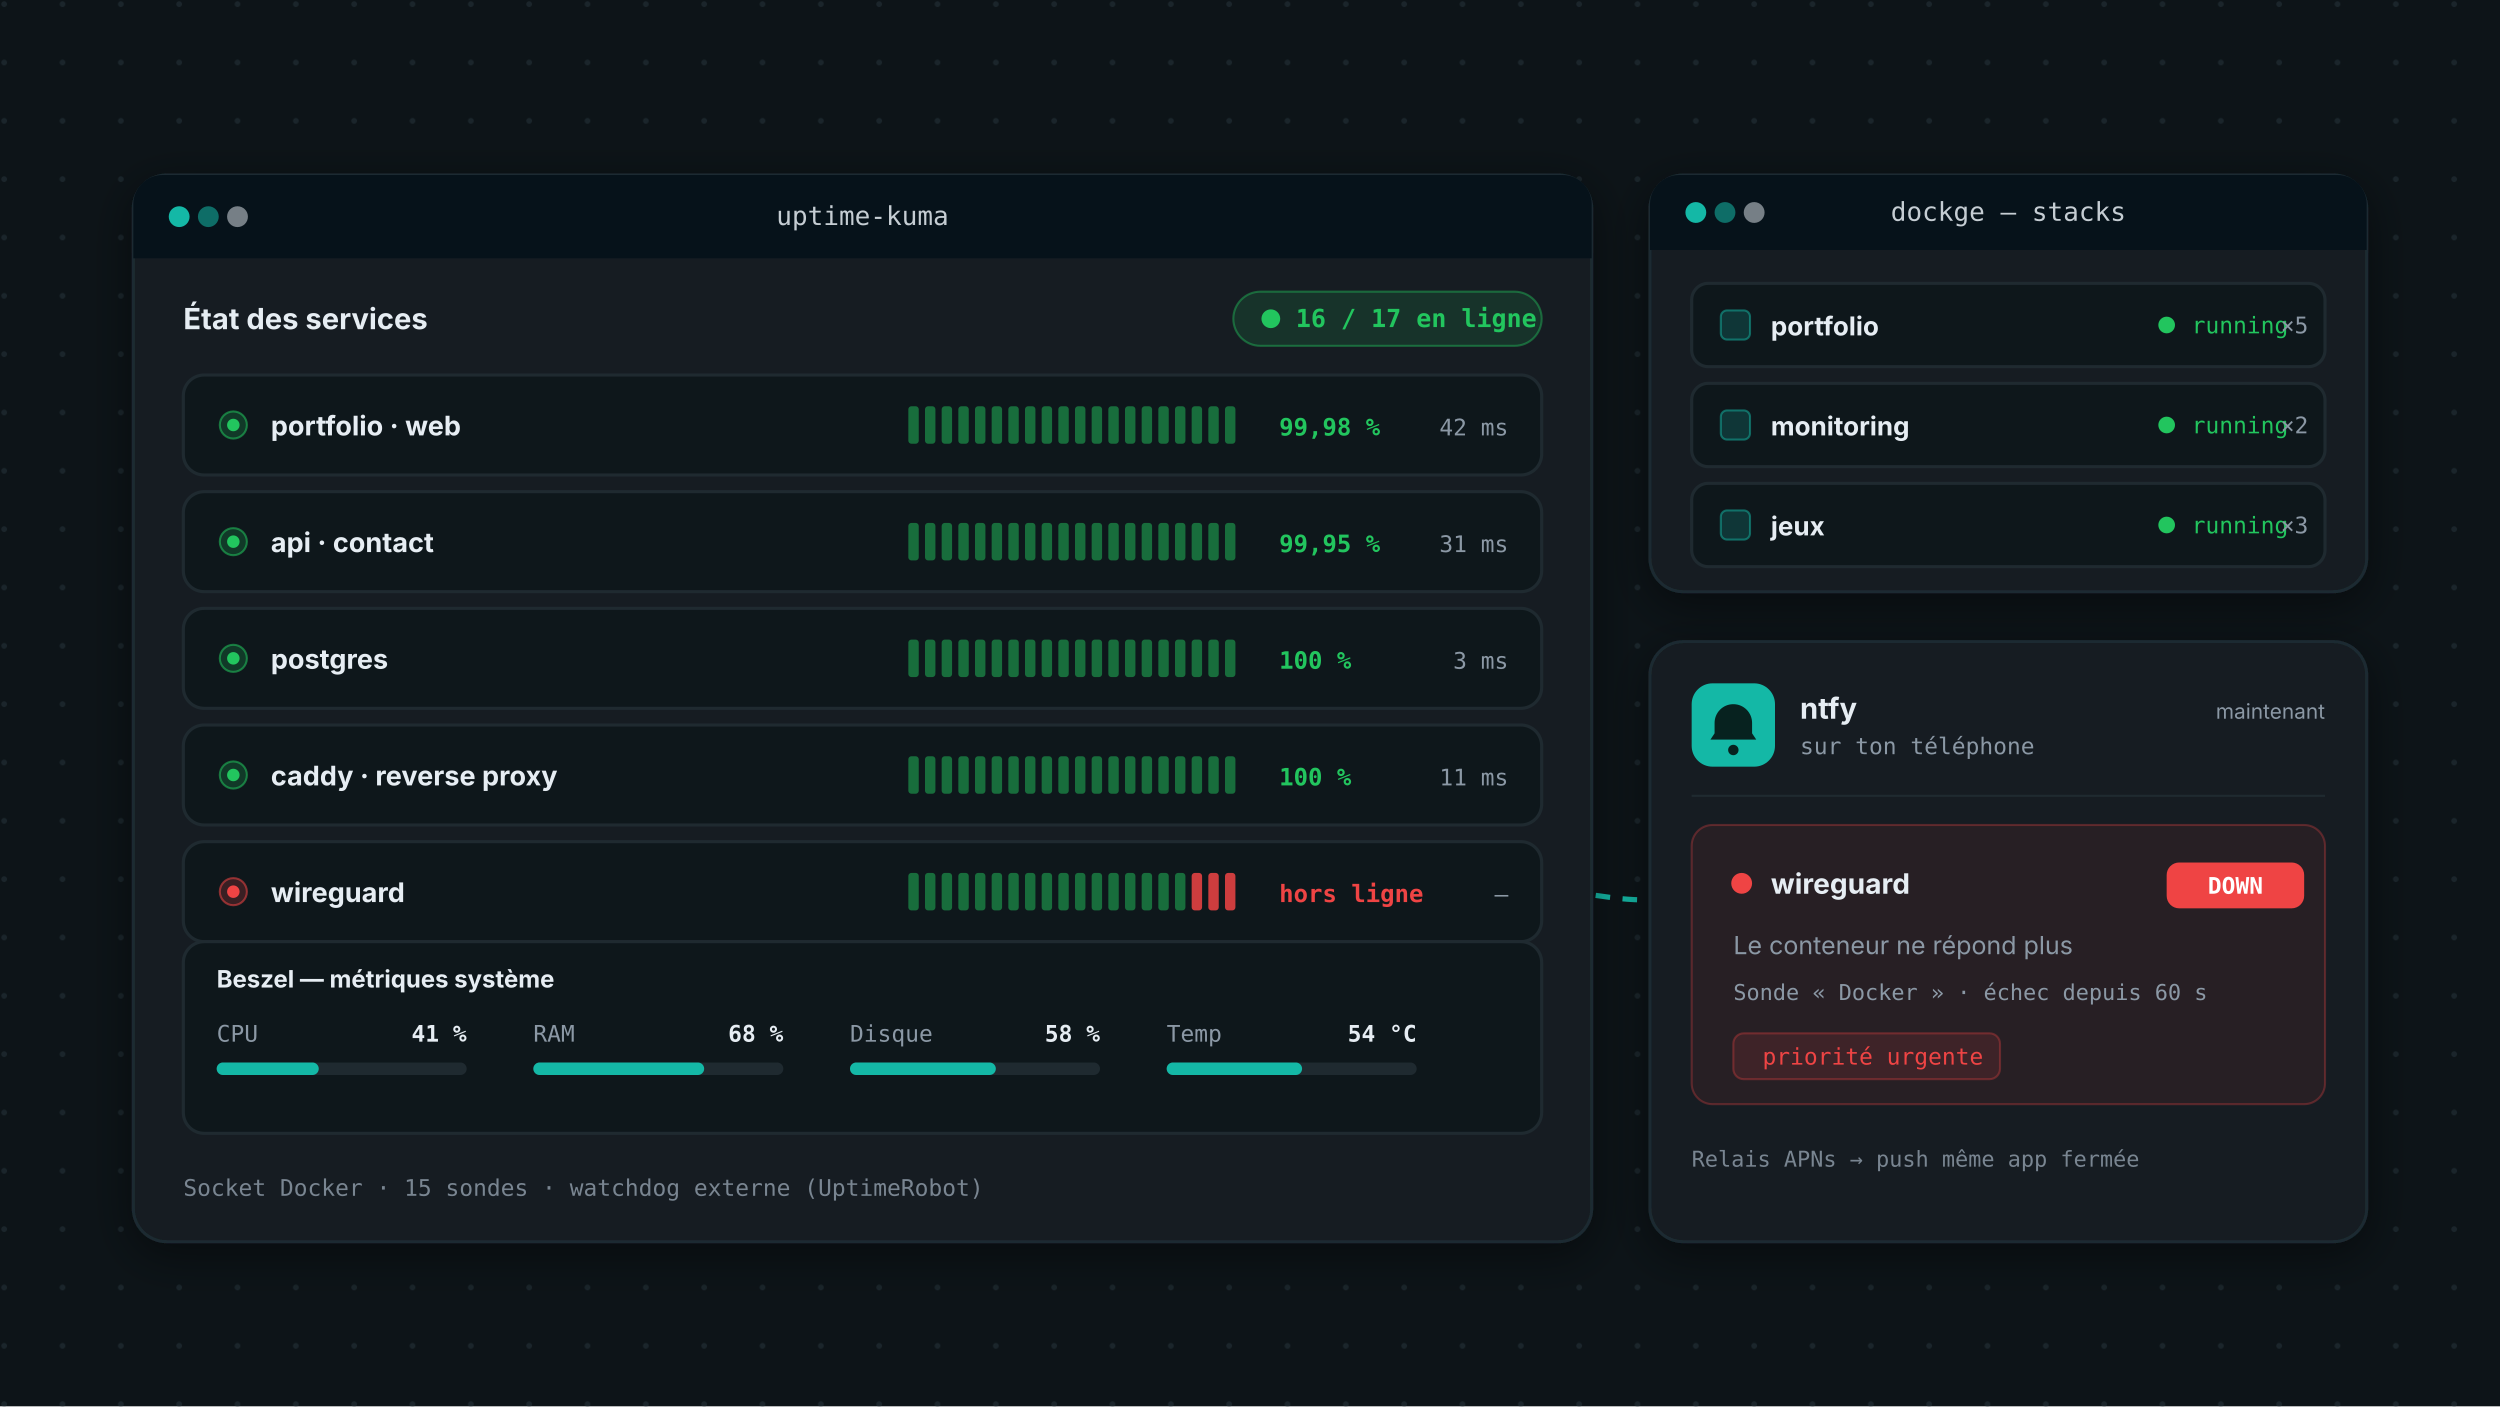
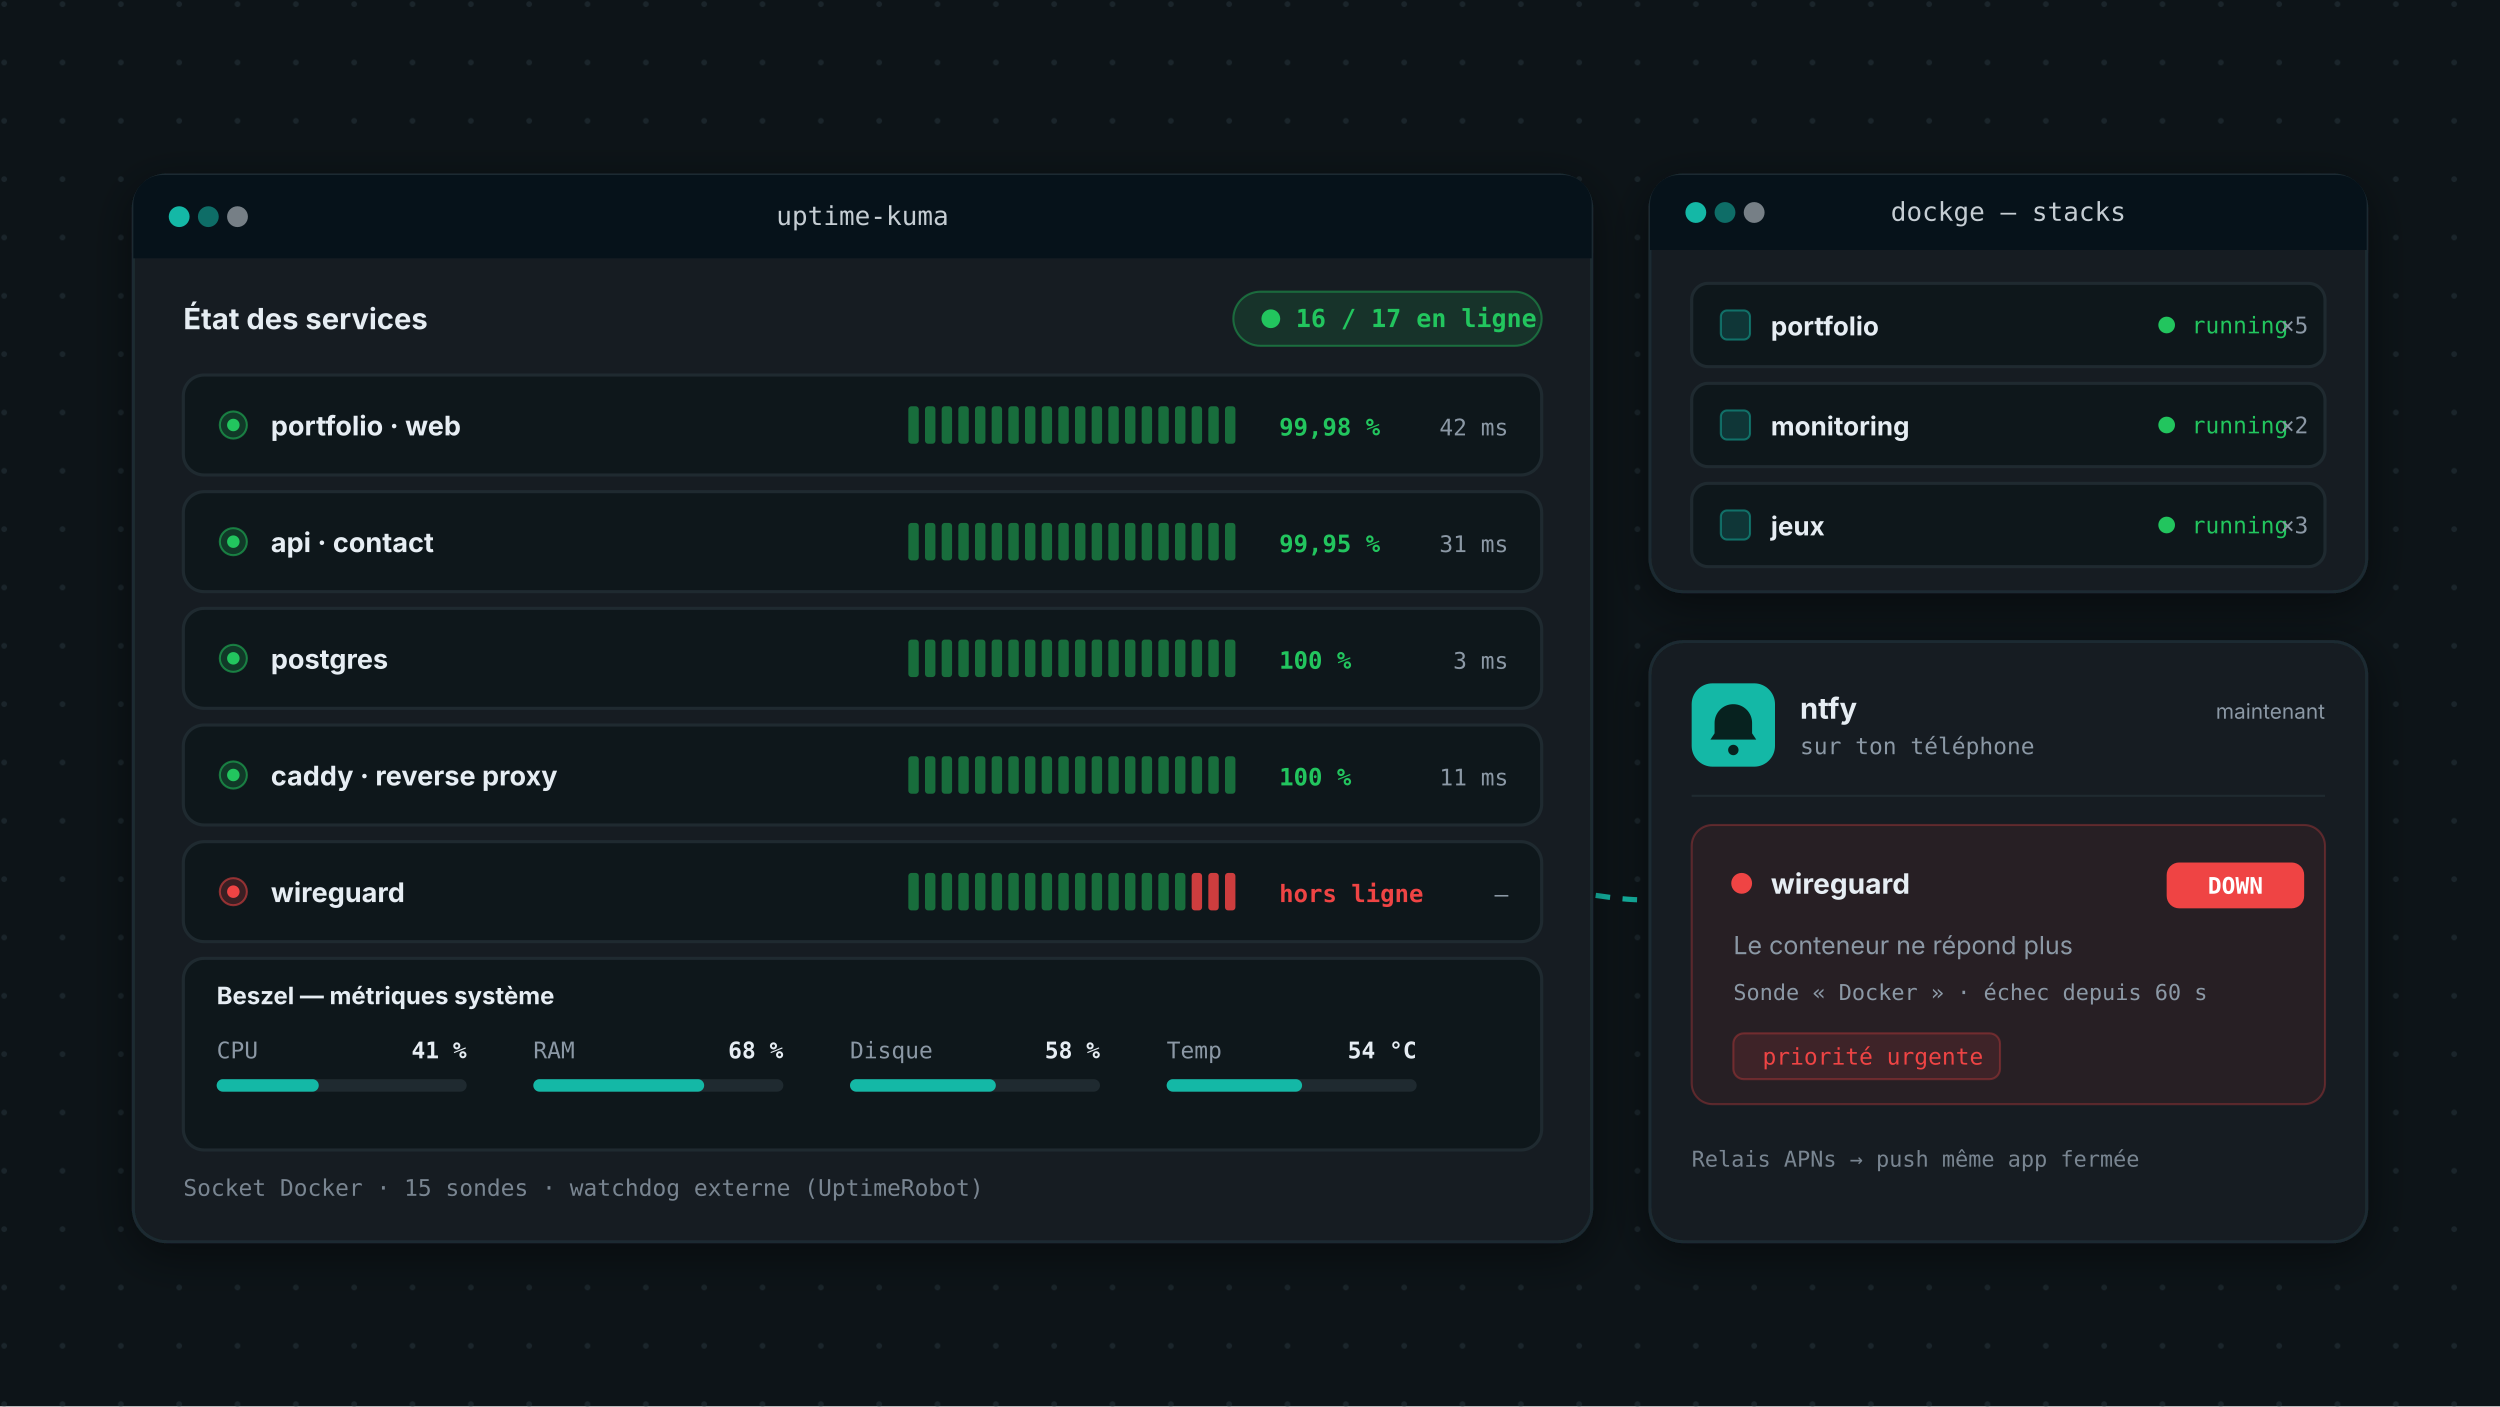
<svg xmlns="http://www.w3.org/2000/svg" width="1200" height="675" viewBox="0 0 1200 675" font-family="'Inter', system-ui, -apple-system, 'Segoe UI', Arial, sans-serif">
  <defs>
    <pattern id="monitoring-dark-fr-dots" width="28" height="28" patternUnits="userSpaceOnUse">
      <circle cx="2" cy="2" r="1.4" fill="#1f2a30" fill-opacity="0.8" />
    </pattern>
    <filter id="monitoring-dark-fr-sh" x="-20%" y="-20%" width="140%" height="160%">
      <feDropShadow dx="0" dy="6" stdDeviation="11" flood-color="#000000" flood-opacity="0.45" />
    </filter>
  </defs>
  <rect width="1200" height="675" fill="#0d1418" />
  <rect width="1200" height="675" fill="url(#monitoring-dark-fr-dots)" />
  <path d="M740 428 C 766 428, 770 432, 792 432" stroke="#14b8a6" stroke-width="2.5" stroke-dasharray="7 6" fill="none" />
  <g filter="url(#monitoring-dark-fr-sh)">
    <rect x="64" y="84" width="700" height="512" rx="16" fill="#121c20" stroke="#1f2a30" stroke-width="1.5" />
  </g>
  <path d="M64 98 a14 14 0 0 1 14 -14 h672 a14 14 0 0 1 14 14 v26 h-700 z" fill="#06121a" />
  <circle cx="86" cy="104" r="5" fill="#14b8a6" />
  <circle cx="100" cy="104" r="5" fill="#14b8a6" fill-opacity="0.55" />
  <circle cx="114" cy="104" r="5" fill="#e6edf3" fill-opacity="0.5" />
  <text x="414" y="108" font-size="12.5" fill="#e6edf3" fill-opacity="0.85" font-weight="normal" font-family="'JetBrains Mono', ui-monospace, SFMono-Regular, Menlo, Consolas, monospace" text-anchor="middle">uptime-kuma</text>
  <text x="88" y="158" font-size="14" fill="#e6edf3" font-weight="bold" font-family="'Inter', system-ui, -apple-system, 'Segoe UI', Arial, sans-serif">État des services</text>
  <rect x="592" y="140" width="148" height="26" rx="13" fill="#22c55e" fill-opacity="0.14" stroke="#22c55e" stroke-opacity="0.42" />
  <circle cx="610" cy="153" r="4.5" fill="#22c55e" />
  <text x="622" y="157" font-size="12" fill="#22c55e" font-weight="bold" font-family="'JetBrains Mono', ui-monospace, SFMono-Regular, Menlo, Consolas, monospace">16 / 17 en ligne</text>
  <g>
    <rect x="88" y="180" width="652" height="48" rx="10" fill="#0e171b" stroke="#1f2a30" stroke-width="1.5" />
  </g>
  <circle cx="112" cy="204" r="6.5" fill="#22c55e" fill-opacity="0.2" stroke="#22c55e" stroke-opacity="0.55" />
  <circle cx="112" cy="204" r="3" fill="#22c55e" />
  <text x="130" y="209" font-size="13" fill="#e6edf3" font-weight="bold" font-family="'Inter', system-ui, -apple-system, 'Segoe UI', Arial, sans-serif">portfolio · web</text>
  <rect x="436" y="195" width="5" height="18" rx="1.5" fill="#22c55e" fill-opacity="0.5" />
  <rect x="444" y="195" width="5" height="18" rx="1.5" fill="#22c55e" fill-opacity="0.5" />
  <rect x="452" y="195" width="5" height="18" rx="1.5" fill="#22c55e" fill-opacity="0.5" />
  <rect x="460" y="195" width="5" height="18" rx="1.5" fill="#22c55e" fill-opacity="0.5" />
  <rect x="468" y="195" width="5" height="18" rx="1.5" fill="#22c55e" fill-opacity="0.5" />
  <rect x="476" y="195" width="5" height="18" rx="1.5" fill="#22c55e" fill-opacity="0.5" />
  <rect x="484" y="195" width="5" height="18" rx="1.5" fill="#22c55e" fill-opacity="0.5" />
  <rect x="492" y="195" width="5" height="18" rx="1.5" fill="#22c55e" fill-opacity="0.5" />
  <rect x="500" y="195" width="5" height="18" rx="1.5" fill="#22c55e" fill-opacity="0.5" />
  <rect x="508" y="195" width="5" height="18" rx="1.5" fill="#22c55e" fill-opacity="0.5" />
  <rect x="516" y="195" width="5" height="18" rx="1.5" fill="#22c55e" fill-opacity="0.5" />
  <rect x="524" y="195" width="5" height="18" rx="1.5" fill="#22c55e" fill-opacity="0.5" />
  <rect x="532" y="195" width="5" height="18" rx="1.5" fill="#22c55e" fill-opacity="0.5" />
  <rect x="540" y="195" width="5" height="18" rx="1.5" fill="#22c55e" fill-opacity="0.5" />
  <rect x="548" y="195" width="5" height="18" rx="1.5" fill="#22c55e" fill-opacity="0.5" />
  <rect x="556" y="195" width="5" height="18" rx="1.5" fill="#22c55e" fill-opacity="0.5" />
  <rect x="564" y="195" width="5" height="18" rx="1.5" fill="#22c55e" fill-opacity="0.5" />
  <rect x="572" y="195" width="5" height="18" rx="1.5" fill="#22c55e" fill-opacity="0.5" />
  <rect x="580" y="195" width="5" height="18" rx="1.5" fill="#22c55e" fill-opacity="0.5" />
  <rect x="588" y="195" width="5" height="18" rx="1.5" fill="#22c55e" fill-opacity="0.5" />
  <text x="614" y="209" font-size="11.5" fill="#22c55e" font-weight="bold" font-family="'JetBrains Mono', ui-monospace, SFMono-Regular, Menlo, Consolas, monospace">99,98 %</text>
  <text x="724" y="209" font-size="11" fill="#8b98a5" font-weight="normal" font-family="'JetBrains Mono', ui-monospace, SFMono-Regular, Menlo, Consolas, monospace" text-anchor="end">42 ms</text>
  <g>
    <rect x="88" y="236" width="652" height="48" rx="10" fill="#0e171b" stroke="#1f2a30" stroke-width="1.5" />
  </g>
  <circle cx="112" cy="260" r="6.5" fill="#22c55e" fill-opacity="0.2" stroke="#22c55e" stroke-opacity="0.55" />
  <circle cx="112" cy="260" r="3" fill="#22c55e" />
  <text x="130" y="265" font-size="13" fill="#e6edf3" font-weight="bold" font-family="'Inter', system-ui, -apple-system, 'Segoe UI', Arial, sans-serif">api · contact</text>
  <rect x="436" y="251" width="5" height="18" rx="1.5" fill="#22c55e" fill-opacity="0.5" />
  <rect x="444" y="251" width="5" height="18" rx="1.5" fill="#22c55e" fill-opacity="0.5" />
  <rect x="452" y="251" width="5" height="18" rx="1.5" fill="#22c55e" fill-opacity="0.5" />
  <rect x="460" y="251" width="5" height="18" rx="1.5" fill="#22c55e" fill-opacity="0.5" />
  <rect x="468" y="251" width="5" height="18" rx="1.5" fill="#22c55e" fill-opacity="0.5" />
  <rect x="476" y="251" width="5" height="18" rx="1.5" fill="#22c55e" fill-opacity="0.5" />
  <rect x="484" y="251" width="5" height="18" rx="1.5" fill="#22c55e" fill-opacity="0.5" />
  <rect x="492" y="251" width="5" height="18" rx="1.5" fill="#22c55e" fill-opacity="0.5" />
  <rect x="500" y="251" width="5" height="18" rx="1.5" fill="#22c55e" fill-opacity="0.5" />
  <rect x="508" y="251" width="5" height="18" rx="1.5" fill="#22c55e" fill-opacity="0.5" />
  <rect x="516" y="251" width="5" height="18" rx="1.5" fill="#22c55e" fill-opacity="0.5" />
  <rect x="524" y="251" width="5" height="18" rx="1.5" fill="#22c55e" fill-opacity="0.5" />
  <rect x="532" y="251" width="5" height="18" rx="1.5" fill="#22c55e" fill-opacity="0.5" />
  <rect x="540" y="251" width="5" height="18" rx="1.5" fill="#22c55e" fill-opacity="0.5" />
  <rect x="548" y="251" width="5" height="18" rx="1.5" fill="#22c55e" fill-opacity="0.5" />
  <rect x="556" y="251" width="5" height="18" rx="1.5" fill="#22c55e" fill-opacity="0.5" />
  <rect x="564" y="251" width="5" height="18" rx="1.5" fill="#22c55e" fill-opacity="0.5" />
  <rect x="572" y="251" width="5" height="18" rx="1.5" fill="#22c55e" fill-opacity="0.5" />
  <rect x="580" y="251" width="5" height="18" rx="1.5" fill="#22c55e" fill-opacity="0.5" />
  <rect x="588" y="251" width="5" height="18" rx="1.5" fill="#22c55e" fill-opacity="0.5" />
  <text x="614" y="265" font-size="11.5" fill="#22c55e" font-weight="bold" font-family="'JetBrains Mono', ui-monospace, SFMono-Regular, Menlo, Consolas, monospace">99,95 %</text>
  <text x="724" y="265" font-size="11" fill="#8b98a5" font-weight="normal" font-family="'JetBrains Mono', ui-monospace, SFMono-Regular, Menlo, Consolas, monospace" text-anchor="end">31 ms</text>
  <g>
    <rect x="88" y="292" width="652" height="48" rx="10" fill="#0e171b" stroke="#1f2a30" stroke-width="1.5" />
  </g>
  <circle cx="112" cy="316" r="6.5" fill="#22c55e" fill-opacity="0.2" stroke="#22c55e" stroke-opacity="0.55" />
  <circle cx="112" cy="316" r="3" fill="#22c55e" />
  <text x="130" y="321" font-size="13" fill="#e6edf3" font-weight="bold" font-family="'Inter', system-ui, -apple-system, 'Segoe UI', Arial, sans-serif">postgres</text>
  <rect x="436" y="307" width="5" height="18" rx="1.5" fill="#22c55e" fill-opacity="0.5" />
  <rect x="444" y="307" width="5" height="18" rx="1.5" fill="#22c55e" fill-opacity="0.5" />
  <rect x="452" y="307" width="5" height="18" rx="1.5" fill="#22c55e" fill-opacity="0.5" />
  <rect x="460" y="307" width="5" height="18" rx="1.5" fill="#22c55e" fill-opacity="0.5" />
  <rect x="468" y="307" width="5" height="18" rx="1.5" fill="#22c55e" fill-opacity="0.5" />
  <rect x="476" y="307" width="5" height="18" rx="1.5" fill="#22c55e" fill-opacity="0.5" />
  <rect x="484" y="307" width="5" height="18" rx="1.5" fill="#22c55e" fill-opacity="0.5" />
  <rect x="492" y="307" width="5" height="18" rx="1.5" fill="#22c55e" fill-opacity="0.5" />
  <rect x="500" y="307" width="5" height="18" rx="1.5" fill="#22c55e" fill-opacity="0.5" />
  <rect x="508" y="307" width="5" height="18" rx="1.5" fill="#22c55e" fill-opacity="0.5" />
  <rect x="516" y="307" width="5" height="18" rx="1.5" fill="#22c55e" fill-opacity="0.5" />
  <rect x="524" y="307" width="5" height="18" rx="1.5" fill="#22c55e" fill-opacity="0.5" />
  <rect x="532" y="307" width="5" height="18" rx="1.5" fill="#22c55e" fill-opacity="0.5" />
  <rect x="540" y="307" width="5" height="18" rx="1.5" fill="#22c55e" fill-opacity="0.5" />
  <rect x="548" y="307" width="5" height="18" rx="1.5" fill="#22c55e" fill-opacity="0.5" />
  <rect x="556" y="307" width="5" height="18" rx="1.5" fill="#22c55e" fill-opacity="0.5" />
  <rect x="564" y="307" width="5" height="18" rx="1.5" fill="#22c55e" fill-opacity="0.5" />
  <rect x="572" y="307" width="5" height="18" rx="1.5" fill="#22c55e" fill-opacity="0.5" />
  <rect x="580" y="307" width="5" height="18" rx="1.5" fill="#22c55e" fill-opacity="0.5" />
  <rect x="588" y="307" width="5" height="18" rx="1.5" fill="#22c55e" fill-opacity="0.5" />
  <text x="614" y="321" font-size="11.5" fill="#22c55e" font-weight="bold" font-family="'JetBrains Mono', ui-monospace, SFMono-Regular, Menlo, Consolas, monospace">100 %</text>
  <text x="724" y="321" font-size="11" fill="#8b98a5" font-weight="normal" font-family="'JetBrains Mono', ui-monospace, SFMono-Regular, Menlo, Consolas, monospace" text-anchor="end">3 ms</text>
  <g>
    <rect x="88" y="348" width="652" height="48" rx="10" fill="#0e171b" stroke="#1f2a30" stroke-width="1.5" />
  </g>
  <circle cx="112" cy="372" r="6.5" fill="#22c55e" fill-opacity="0.2" stroke="#22c55e" stroke-opacity="0.55" />
  <circle cx="112" cy="372" r="3" fill="#22c55e" />
  <text x="130" y="377" font-size="13" fill="#e6edf3" font-weight="bold" font-family="'Inter', system-ui, -apple-system, 'Segoe UI', Arial, sans-serif">caddy · reverse proxy</text>
  <rect x="436" y="363" width="5" height="18" rx="1.5" fill="#22c55e" fill-opacity="0.5" />
  <rect x="444" y="363" width="5" height="18" rx="1.5" fill="#22c55e" fill-opacity="0.5" />
  <rect x="452" y="363" width="5" height="18" rx="1.5" fill="#22c55e" fill-opacity="0.5" />
  <rect x="460" y="363" width="5" height="18" rx="1.5" fill="#22c55e" fill-opacity="0.5" />
  <rect x="468" y="363" width="5" height="18" rx="1.5" fill="#22c55e" fill-opacity="0.5" />
  <rect x="476" y="363" width="5" height="18" rx="1.5" fill="#22c55e" fill-opacity="0.5" />
  <rect x="484" y="363" width="5" height="18" rx="1.5" fill="#22c55e" fill-opacity="0.5" />
  <rect x="492" y="363" width="5" height="18" rx="1.5" fill="#22c55e" fill-opacity="0.5" />
  <rect x="500" y="363" width="5" height="18" rx="1.5" fill="#22c55e" fill-opacity="0.5" />
  <rect x="508" y="363" width="5" height="18" rx="1.5" fill="#22c55e" fill-opacity="0.5" />
  <rect x="516" y="363" width="5" height="18" rx="1.5" fill="#22c55e" fill-opacity="0.5" />
  <rect x="524" y="363" width="5" height="18" rx="1.5" fill="#22c55e" fill-opacity="0.5" />
  <rect x="532" y="363" width="5" height="18" rx="1.5" fill="#22c55e" fill-opacity="0.5" />
  <rect x="540" y="363" width="5" height="18" rx="1.5" fill="#22c55e" fill-opacity="0.5" />
  <rect x="548" y="363" width="5" height="18" rx="1.5" fill="#22c55e" fill-opacity="0.5" />
  <rect x="556" y="363" width="5" height="18" rx="1.5" fill="#22c55e" fill-opacity="0.5" />
  <rect x="564" y="363" width="5" height="18" rx="1.5" fill="#22c55e" fill-opacity="0.5" />
  <rect x="572" y="363" width="5" height="18" rx="1.5" fill="#22c55e" fill-opacity="0.5" />
  <rect x="580" y="363" width="5" height="18" rx="1.5" fill="#22c55e" fill-opacity="0.5" />
  <rect x="588" y="363" width="5" height="18" rx="1.5" fill="#22c55e" fill-opacity="0.5" />
  <text x="614" y="377" font-size="11.5" fill="#22c55e" font-weight="bold" font-family="'JetBrains Mono', ui-monospace, SFMono-Regular, Menlo, Consolas, monospace">100 %</text>
  <text x="724" y="377" font-size="11" fill="#8b98a5" font-weight="normal" font-family="'JetBrains Mono', ui-monospace, SFMono-Regular, Menlo, Consolas, monospace" text-anchor="end">11 ms</text>
  <g>
    <rect x="88" y="404" width="652" height="48" rx="10" fill="#0e171b" stroke="#1f2a30" stroke-width="1.5" />
  </g>
  <circle cx="112" cy="428" r="6.5" fill="#ef4444" fill-opacity="0.2" stroke="#ef4444" stroke-opacity="0.55" />
  <circle cx="112" cy="428" r="3" fill="#ef4444" />
  <text x="130" y="433" font-size="13" fill="#e6edf3" font-weight="bold" font-family="'Inter', system-ui, -apple-system, 'Segoe UI', Arial, sans-serif">wireguard</text>
  <rect x="436" y="419" width="5" height="18" rx="1.5" fill="#22c55e" fill-opacity="0.5" />
  <rect x="444" y="419" width="5" height="18" rx="1.5" fill="#22c55e" fill-opacity="0.5" />
  <rect x="452" y="419" width="5" height="18" rx="1.5" fill="#22c55e" fill-opacity="0.5" />
  <rect x="460" y="419" width="5" height="18" rx="1.5" fill="#22c55e" fill-opacity="0.5" />
  <rect x="468" y="419" width="5" height="18" rx="1.5" fill="#22c55e" fill-opacity="0.5" />
  <rect x="476" y="419" width="5" height="18" rx="1.5" fill="#22c55e" fill-opacity="0.5" />
  <rect x="484" y="419" width="5" height="18" rx="1.5" fill="#22c55e" fill-opacity="0.5" />
  <rect x="492" y="419" width="5" height="18" rx="1.5" fill="#22c55e" fill-opacity="0.5" />
  <rect x="500" y="419" width="5" height="18" rx="1.5" fill="#22c55e" fill-opacity="0.5" />
  <rect x="508" y="419" width="5" height="18" rx="1.5" fill="#22c55e" fill-opacity="0.5" />
  <rect x="516" y="419" width="5" height="18" rx="1.5" fill="#22c55e" fill-opacity="0.5" />
  <rect x="524" y="419" width="5" height="18" rx="1.5" fill="#22c55e" fill-opacity="0.5" />
  <rect x="532" y="419" width="5" height="18" rx="1.5" fill="#22c55e" fill-opacity="0.5" />
  <rect x="540" y="419" width="5" height="18" rx="1.5" fill="#22c55e" fill-opacity="0.5" />
  <rect x="548" y="419" width="5" height="18" rx="1.5" fill="#22c55e" fill-opacity="0.5" />
  <rect x="556" y="419" width="5" height="18" rx="1.5" fill="#22c55e" fill-opacity="0.5" />
  <rect x="564" y="419" width="5" height="18" rx="1.5" fill="#22c55e" fill-opacity="0.5" />
  <rect x="572" y="419" width="5" height="18" rx="1.5" fill="#ef4444" fill-opacity="0.85" />
  <rect x="580" y="419" width="5" height="18" rx="1.5" fill="#ef4444" fill-opacity="0.85" />
  <rect x="588" y="419" width="5" height="18" rx="1.5" fill="#ef4444" fill-opacity="0.85" />
  <text x="614" y="433" font-size="11.5" fill="#ef4444" font-weight="bold" font-family="'JetBrains Mono', ui-monospace, SFMono-Regular, Menlo, Consolas, monospace">hors ligne</text>
  <text x="724" y="433" font-size="11" fill="#8b98a5" font-weight="normal" font-family="'JetBrains Mono', ui-monospace, SFMono-Regular, Menlo, Consolas, monospace" text-anchor="end">—</text>
  <g>
-     <rect x="88" y="452" width="652" height="92" rx="10" fill="#0e171b" stroke="#1f2a30" stroke-width="1.5" />
-   </g>
-   <text x="104" y="474" font-size="11.5" fill="#e6edf3" font-weight="bold" font-family="'Inter', system-ui, -apple-system, 'Segoe UI', Arial, sans-serif">Beszel — métriques système</text>
-   <text x="104" y="500" font-size="11" fill="#8b98a5" font-weight="normal" font-family="'JetBrains Mono', ui-monospace, SFMono-Regular, Menlo, Consolas, monospace">CPU</text>
-   <text x="224" y="500" font-size="11" fill="#e6edf3" font-weight="bold" font-family="'JetBrains Mono', ui-monospace, SFMono-Regular, Menlo, Consolas, monospace" text-anchor="end">41 %</text>
-   <rect x="104" y="510" width="120" height="6" rx="3" fill="#1f2a30" />
-   <rect x="104" y="510" width="49" height="6" rx="3" fill="#14b8a6" />
-   <text x="256" y="500" font-size="11" fill="#8b98a5" font-weight="normal" font-family="'JetBrains Mono', ui-monospace, SFMono-Regular, Menlo, Consolas, monospace">RAM</text>
-   <text x="376" y="500" font-size="11" fill="#e6edf3" font-weight="bold" font-family="'JetBrains Mono', ui-monospace, SFMono-Regular, Menlo, Consolas, monospace" text-anchor="end">68 %</text>
-   <rect x="256" y="510" width="120" height="6" rx="3" fill="#1f2a30" />
-   <rect x="256" y="510" width="82" height="6" rx="3" fill="#14b8a6" />
-   <text x="408" y="500" font-size="11" fill="#8b98a5" font-weight="normal" font-family="'JetBrains Mono', ui-monospace, SFMono-Regular, Menlo, Consolas, monospace">Disque</text>
-   <text x="528" y="500" font-size="11" fill="#e6edf3" font-weight="bold" font-family="'JetBrains Mono', ui-monospace, SFMono-Regular, Menlo, Consolas, monospace" text-anchor="end">58 %</text>
-   <rect x="408" y="510" width="120" height="6" rx="3" fill="#1f2a30" />
-   <rect x="408" y="510" width="70" height="6" rx="3" fill="#14b8a6" />
-   <text x="560" y="500" font-size="11" fill="#8b98a5" font-weight="normal" font-family="'JetBrains Mono', ui-monospace, SFMono-Regular, Menlo, Consolas, monospace">Temp</text>
-   <text x="680" y="500" font-size="11" fill="#e6edf3" font-weight="bold" font-family="'JetBrains Mono', ui-monospace, SFMono-Regular, Menlo, Consolas, monospace" text-anchor="end">54 °C</text>
-   <rect x="560" y="510" width="120" height="6" rx="3" fill="#1f2a30" />
-   <rect x="560" y="510" width="65" height="6" rx="3" fill="#14b8a6" />
+     <rect x="88" y="460" width="652" height="92" rx="10" fill="#0e171b" stroke="#1f2a30" stroke-width="1.5" />
+   </g>
+   <text x="104" y="482" font-size="11.5" fill="#e6edf3" font-weight="bold" font-family="'Inter', system-ui, -apple-system, 'Segoe UI', Arial, sans-serif">Beszel — métriques système</text>
+   <text x="104" y="508" font-size="11" fill="#8b98a5" font-weight="normal" font-family="'JetBrains Mono', ui-monospace, SFMono-Regular, Menlo, Consolas, monospace">CPU</text>
+   <text x="224" y="508" font-size="11" fill="#e6edf3" font-weight="bold" font-family="'JetBrains Mono', ui-monospace, SFMono-Regular, Menlo, Consolas, monospace" text-anchor="end">41 %</text>
+   <rect x="104" y="518" width="120" height="6" rx="3" fill="#1f2a30" />
+   <rect x="104" y="518" width="49" height="6" rx="3" fill="#14b8a6" />
+   <text x="256" y="508" font-size="11" fill="#8b98a5" font-weight="normal" font-family="'JetBrains Mono', ui-monospace, SFMono-Regular, Menlo, Consolas, monospace">RAM</text>
+   <text x="376" y="508" font-size="11" fill="#e6edf3" font-weight="bold" font-family="'JetBrains Mono', ui-monospace, SFMono-Regular, Menlo, Consolas, monospace" text-anchor="end">68 %</text>
+   <rect x="256" y="518" width="120" height="6" rx="3" fill="#1f2a30" />
+   <rect x="256" y="518" width="82" height="6" rx="3" fill="#14b8a6" />
+   <text x="408" y="508" font-size="11" fill="#8b98a5" font-weight="normal" font-family="'JetBrains Mono', ui-monospace, SFMono-Regular, Menlo, Consolas, monospace">Disque</text>
+   <text x="528" y="508" font-size="11" fill="#e6edf3" font-weight="bold" font-family="'JetBrains Mono', ui-monospace, SFMono-Regular, Menlo, Consolas, monospace" text-anchor="end">58 %</text>
+   <rect x="408" y="518" width="120" height="6" rx="3" fill="#1f2a30" />
+   <rect x="408" y="518" width="70" height="6" rx="3" fill="#14b8a6" />
+   <text x="560" y="508" font-size="11" fill="#8b98a5" font-weight="normal" font-family="'JetBrains Mono', ui-monospace, SFMono-Regular, Menlo, Consolas, monospace">Temp</text>
+   <text x="680" y="508" font-size="11" fill="#e6edf3" font-weight="bold" font-family="'JetBrains Mono', ui-monospace, SFMono-Regular, Menlo, Consolas, monospace" text-anchor="end">54 °C</text>
+   <rect x="560" y="518" width="120" height="6" rx="3" fill="#1f2a30" />
+   <rect x="560" y="518" width="65" height="6" rx="3" fill="#14b8a6" />
  <text x="88" y="574" font-size="11" fill="#8b98a5" fill-opacity="0.85" font-weight="normal" font-family="'JetBrains Mono', ui-monospace, SFMono-Regular, Menlo, Consolas, monospace">Socket Docker · 15 sondes · watchdog externe (UptimeRobot)</text>
  <g filter="url(#monitoring-dark-fr-sh)">
    <rect x="792" y="84" width="344" height="200" rx="16" fill="#121c20" stroke="#1f2a30" stroke-width="1.5" />
  </g>
  <path d="M792 98 a14 14 0 0 1 14 -14 h316 a14 14 0 0 1 14 14 v22 h-344 z" fill="#06121a" />
  <circle cx="814" cy="102" r="5" fill="#14b8a6" />
  <circle cx="828" cy="102" r="5" fill="#14b8a6" fill-opacity="0.55" />
  <circle cx="842" cy="102" r="5" fill="#e6edf3" fill-opacity="0.5" />
  <text x="964" y="106" font-size="12.5" fill="#e6edf3" fill-opacity="0.85" font-weight="normal" font-family="'JetBrains Mono', ui-monospace, SFMono-Regular, Menlo, Consolas, monospace" text-anchor="middle">dockge — stacks</text>
  <g>
    <rect x="812" y="136" width="304" height="40" rx="8" fill="#0e171b" stroke="#1f2a30" stroke-width="1.5" />
  </g>
  <rect x="826" y="149" width="14" height="14" rx="3" fill="#14b8a6" fill-opacity="0.2" stroke="#14b8a6" stroke-opacity="0.5" />
  <text x="850" y="161" font-size="12.5" fill="#e6edf3" font-weight="bold" font-family="'Inter', system-ui, -apple-system, 'Segoe UI', Arial, sans-serif">portfolio</text>
  <circle cx="1040" cy="156" r="4" fill="#22c55e" />
  <text x="1052" y="160" font-size="11" fill="#22c55e" font-weight="normal" font-family="'JetBrains Mono', ui-monospace, SFMono-Regular, Menlo, Consolas, monospace">running</text>
  <text x="1108" y="160" font-size="11" fill="#8b98a5" font-weight="normal" font-family="'JetBrains Mono', ui-monospace, SFMono-Regular, Menlo, Consolas, monospace" text-anchor="end">×5</text>
  <g>
    <rect x="812" y="184" width="304" height="40" rx="8" fill="#0e171b" stroke="#1f2a30" stroke-width="1.5" />
  </g>
  <rect x="826" y="197" width="14" height="14" rx="3" fill="#14b8a6" fill-opacity="0.2" stroke="#14b8a6" stroke-opacity="0.5" />
  <text x="850" y="209" font-size="12.5" fill="#e6edf3" font-weight="bold" font-family="'Inter', system-ui, -apple-system, 'Segoe UI', Arial, sans-serif">monitoring</text>
  <circle cx="1040" cy="204" r="4" fill="#22c55e" />
  <text x="1052" y="208" font-size="11" fill="#22c55e" font-weight="normal" font-family="'JetBrains Mono', ui-monospace, SFMono-Regular, Menlo, Consolas, monospace">running</text>
  <text x="1108" y="208" font-size="11" fill="#8b98a5" font-weight="normal" font-family="'JetBrains Mono', ui-monospace, SFMono-Regular, Menlo, Consolas, monospace" text-anchor="end">×2</text>
  <g>
    <rect x="812" y="232" width="304" height="40" rx="8" fill="#0e171b" stroke="#1f2a30" stroke-width="1.5" />
  </g>
  <rect x="826" y="245" width="14" height="14" rx="3" fill="#14b8a6" fill-opacity="0.2" stroke="#14b8a6" stroke-opacity="0.5" />
  <text x="850" y="257" font-size="12.5" fill="#e6edf3" font-weight="bold" font-family="'Inter', system-ui, -apple-system, 'Segoe UI', Arial, sans-serif">jeux</text>
  <circle cx="1040" cy="252" r="4" fill="#22c55e" />
  <text x="1052" y="256" font-size="11" fill="#22c55e" font-weight="normal" font-family="'JetBrains Mono', ui-monospace, SFMono-Regular, Menlo, Consolas, monospace">running</text>
  <text x="1108" y="256" font-size="11" fill="#8b98a5" font-weight="normal" font-family="'JetBrains Mono', ui-monospace, SFMono-Regular, Menlo, Consolas, monospace" text-anchor="end">×3</text>
  <g filter="url(#monitoring-dark-fr-sh)">
    <rect x="792" y="308" width="344" height="288" rx="16" fill="#121c20" stroke="#1f2a30" stroke-width="1.5" />
  </g>
  <rect x="812" y="328" width="40" height="40" rx="10" fill="#14b8a6" />
  <path d="M832 338 a9 9 0 0 1 9 9 v5 l2 3 h-22 l2 -3 v-5 a9 9 0 0 1 9 -9 z" fill="#07221f" />
  <circle cx="832" cy="360" r="2.5" fill="#07221f" />
  <text x="864" y="345" font-size="14" fill="#e6edf3" font-weight="bold" font-family="'Inter', system-ui, -apple-system, 'Segoe UI', Arial, sans-serif">ntfy</text>
  <text x="864" y="362" font-size="11" fill="#8b98a5" font-weight="normal" font-family="'JetBrains Mono', ui-monospace, SFMono-Regular, Menlo, Consolas, monospace">sur ton téléphone</text>
  <text x="1116" y="345" font-size="10" fill="#8b98a5" font-weight="normal" font-family="'Inter', system-ui, -apple-system, 'Segoe UI', Arial, sans-serif" text-anchor="end">maintenant</text>
  <line x1="812" y1="382" x2="1116" y2="382" stroke="#1f2a30" />
  <rect x="812" y="396" width="304" height="134" rx="10" fill="#ef4444" fill-opacity="0.08" stroke="#ef4444" stroke-opacity="0.3" />
  <circle cx="836" cy="424" r="5" fill="#ef4444" />
  <text x="850" y="429" font-size="13.5" fill="#e6edf3" font-weight="bold" font-family="'Inter', system-ui, -apple-system, 'Segoe UI', Arial, sans-serif">wireguard</text>
  <rect x="1040" y="414" width="66" height="22" rx="6" fill="#ef4444" />
  <text x="1073" y="429" font-size="11" fill="#ffffff" font-weight="bold" font-family="'JetBrains Mono', ui-monospace, SFMono-Regular, Menlo, Consolas, monospace" text-anchor="middle">DOWN</text>
  <text x="832" y="458" font-size="12" fill="#8b98a5" font-weight="normal" font-family="'Inter', system-ui, -apple-system, 'Segoe UI', Arial, sans-serif">Le conteneur ne répond plus</text>
  <text x="832" y="480" font-size="10.5" fill="#8b98a5" font-weight="normal" font-family="'JetBrains Mono', ui-monospace, SFMono-Regular, Menlo, Consolas, monospace">Sonde « Docker » · échec depuis 60 s</text>
  <rect x="832" y="496" width="128" height="22" rx="5" fill="#ef4444" fill-opacity="0.12" stroke="#ef4444" stroke-opacity="0.32" />
  <text x="846" y="511" font-size="11" fill="#ef4444" font-weight="normal" font-family="'JetBrains Mono', ui-monospace, SFMono-Regular, Menlo, Consolas, monospace">priorité urgente</text>
  <text x="812" y="560" font-size="10.5" fill="#8b98a5" fill-opacity="0.85" font-weight="normal" font-family="'JetBrains Mono', ui-monospace, SFMono-Regular, Menlo, Consolas, monospace">Relais APNs → push même app fermée</text>
</svg>
